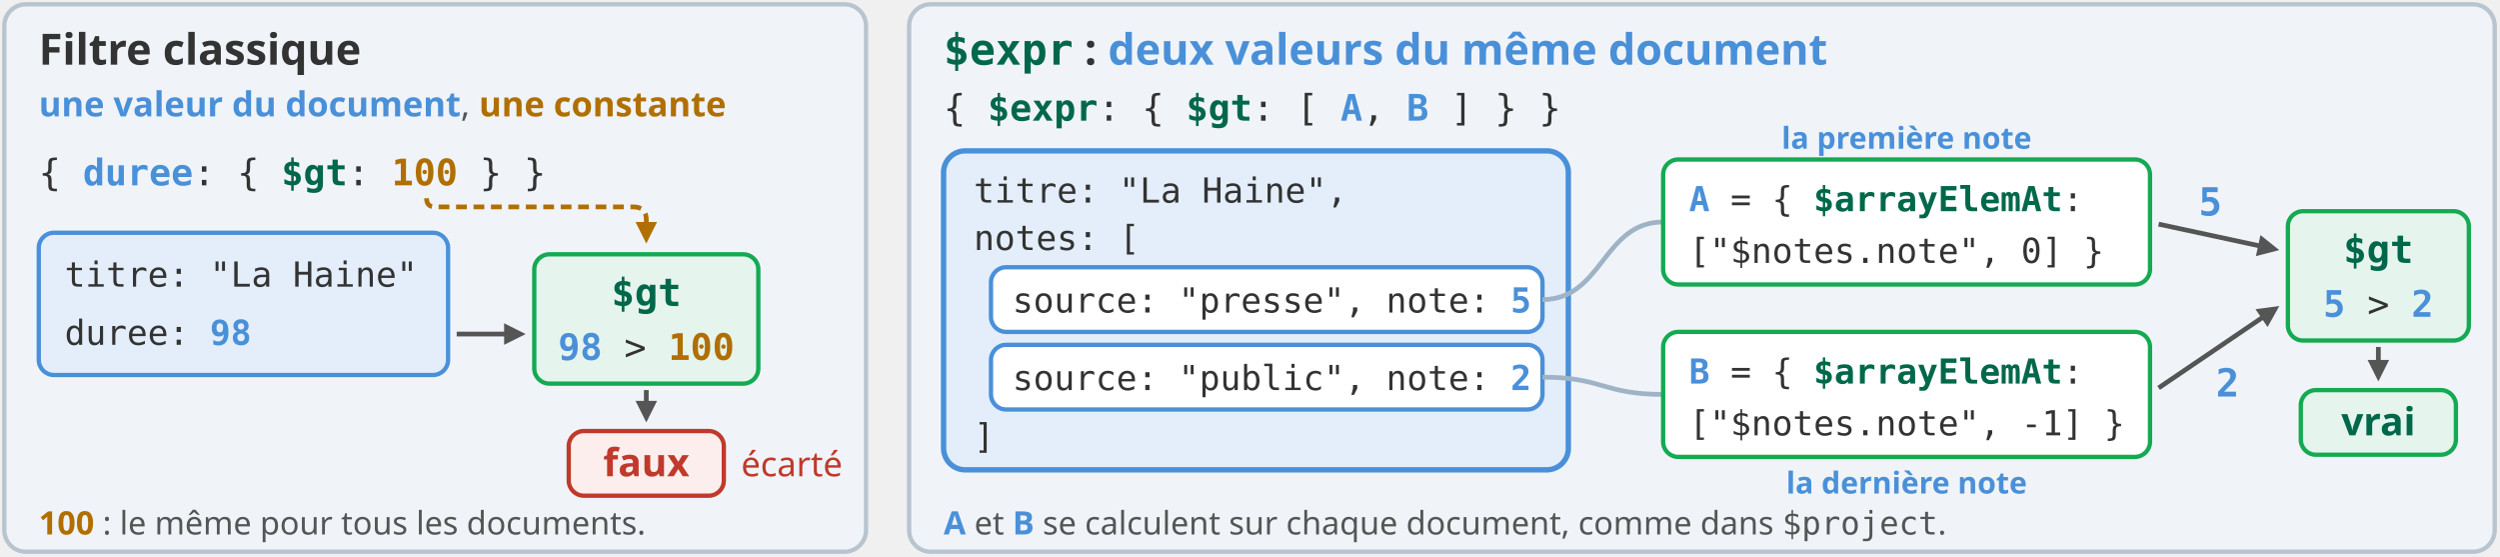
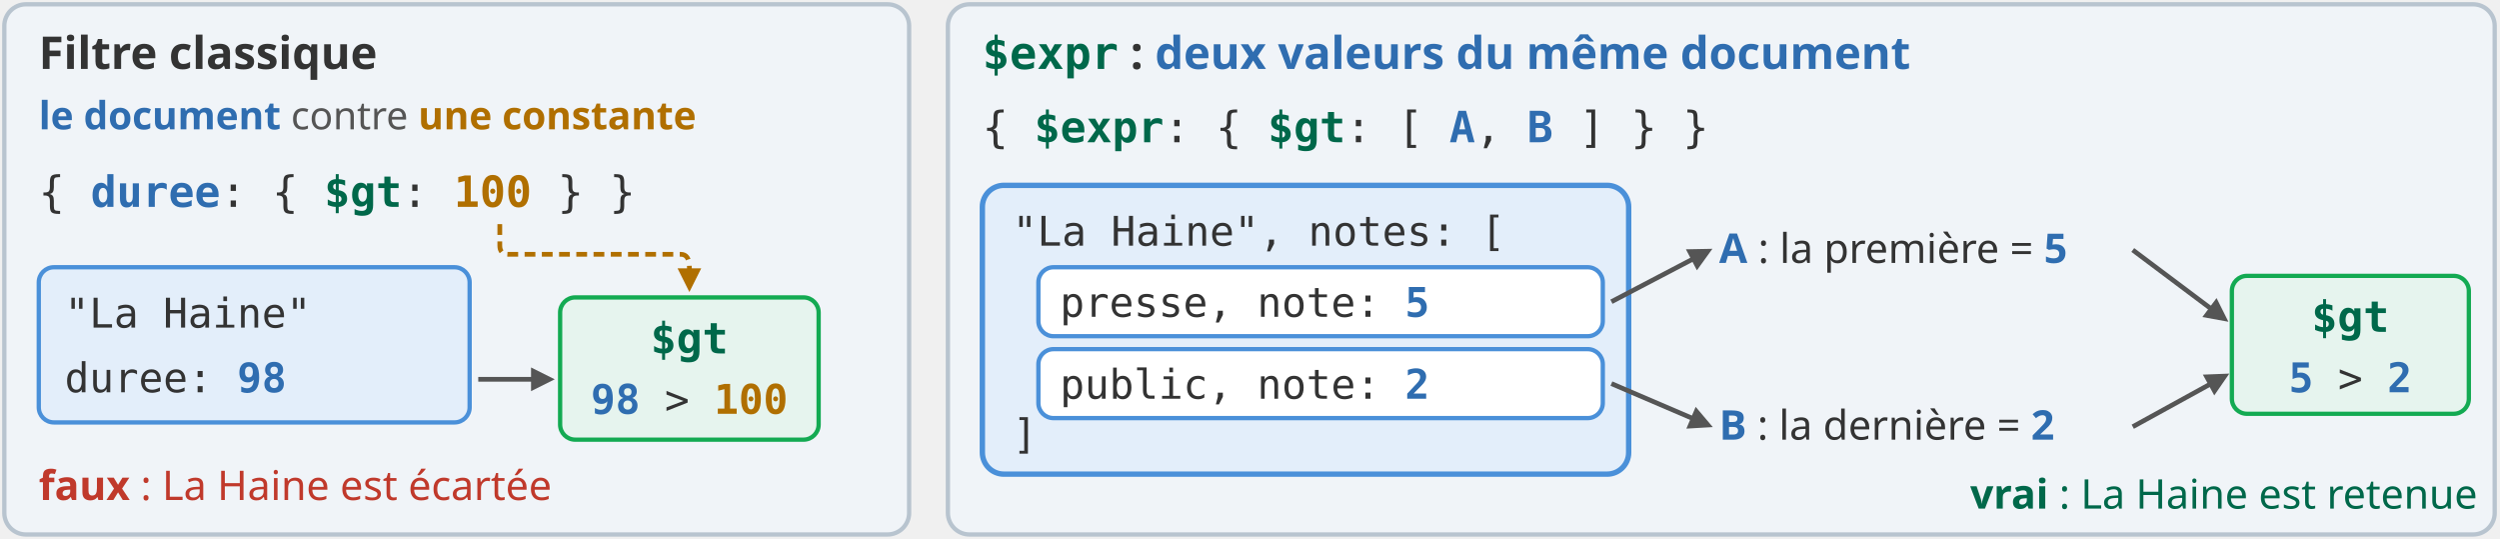
- <svg xmlns="http://www.w3.org/2000/svg" viewBox="0 0 1160 258" font-family="sans-serif" role="img" aria-labelledby="t">
+ <svg xmlns="http://www.w3.org/2000/svg" viewBox="0 0 1160 250" font-family="sans-serif" role="img" aria-labelledby="t">
  <defs>
-     <marker id="fl" viewBox="0 0 10 10" refX="5" refY="5" markerWidth="10" markerHeight="10" markerUnits="userSpaceOnUse" orient="auto-start-reverse">
+     <marker id="fl" viewBox="0 0 10 10" refX="5" refY="5" markerWidth="11" markerHeight="11" markerUnits="userSpaceOnUse" orient="auto-start-reverse">
      <path d="M0,0 L10,5 L0,10 z" fill="#555" />
    </marker>
-     <marker id="fla" viewBox="0 0 10 10" refX="5" refY="5" markerWidth="10" markerHeight="10" markerUnits="userSpaceOnUse" orient="auto-start-reverse">
+     <marker id="fla" viewBox="0 0 10 10" refX="5" refY="5" markerWidth="11" markerHeight="11" markerUnits="userSpaceOnUse" orient="auto-start-reverse">
      <path d="M0,0 L10,5 L0,10 z" fill="#b06f00" />
    </marker>
  </defs>
-   <rect x="2" y="2" width="400" height="254" rx="10" fill="#f0f4f8" stroke="#b8c4cf" stroke-width="2" />
-   <text x="18" y="30" font-size="20" font-weight="bold" fill="#333">Filtre classique</text>
-   <text x="18" y="54" font-size="16" fill="#555">
-     <tspan fill="#4a90d9" font-weight="bold">une valeur du document</tspan>, <tspan fill="#b06f00" font-weight="bold">une constante</tspan>
+   <rect x="2" y="2" width="420" height="246" rx="10" fill="#f0f4f8" stroke="#b8c4cf" stroke-width="2" />
+   <text x="18" y="32" font-size="21" font-weight="bold" fill="#333">Filtre classique</text>
+   <text x="18" y="60" font-size="18" fill="#555">
+     <tspan fill="#2f6db0" font-weight="bold">le document</tspan> contre <tspan fill="#b06f00" font-weight="bold">une constante</tspan>
  </text>
-   <text x="18" y="86" font-family="monospace" font-size="17" fill="#333">{ <tspan fill="#4a90d9" font-weight="bold">duree</tspan>: { <tspan fill="#00684a" font-weight="bold">$gt</tspan>: <tspan fill="#b06f00" font-weight="bold">100</tspan> } }</text>
-   <rect x="18" y="108" width="190" height="66" rx="7" fill="#e3eefa" stroke="#4a90d9" stroke-width="2" />
-   <g font-family="monospace" font-size="16" fill="#333">
-     <text x="30" y="133">titre: "La Haine"</text>
-     <text x="30" y="160">duree: <tspan fill="#4a90d9" font-weight="bold">98</tspan>
+   <text x="18" y="96" font-family="monospace" font-size="20" fill="#333">{ <tspan fill="#2f6db0" font-weight="bold">duree</tspan>: { <tspan fill="#00684a" font-weight="bold">$gt</tspan>: <tspan fill="#b06f00" font-weight="bold">100</tspan> } }</text>
+   <rect x="18" y="124" width="200" height="72" rx="7" fill="#e3eefa" stroke="#4a90d9" stroke-width="2" />
+   <g font-family="monospace" font-size="19" fill="#333">
+     <text x="30" y="152">"La Haine"</text>
+     <text x="30" y="182">duree: <tspan fill="#2f6db0" font-weight="bold">98</tspan>
    </text>
  </g>
-   <path d="M198,92 Q198,96 202,96 H294 Q300,96 300,102 V108" fill="none" stroke="#b06f00" stroke-width="2.2" stroke-dasharray="5 3.095" marker-end="url(#fla)" />
-   <line x1="212" y1="155" x2="239" y2="155" stroke="#555" stroke-width="2.2" marker-end="url(#fl)" />
-   <rect x="248" y="118" width="104" height="60" rx="7" fill="#e6f4ee" stroke="#13aa52" stroke-width="2" />
-   <text x="300" y="142" font-family="monospace" font-size="18" font-weight="bold" fill="#00684a" text-anchor="middle">$gt</text>
-   <text x="300" y="167" font-family="monospace" font-size="17" fill="#333" text-anchor="middle">
-     <tspan fill="#4a90d9" font-weight="bold">98</tspan> &gt; <tspan fill="#b06f00" font-weight="bold">100</tspan>
+   <path d="M232,104 V114 Q232,118 236,118 H316 Q320,118 320,124 V130" fill="none" stroke="#b06f00" stroke-width="2.2" stroke-dasharray="5 3" marker-end="url(#fla)" />
+   <line x1="222" y1="176" x2="252" y2="176" stroke="#555" stroke-width="2.2" marker-end="url(#fl)" />
+   <rect x="260" y="138" width="120" height="66" rx="7" fill="#e6f4ee" stroke="#13aa52" stroke-width="2" />
+   <text x="320" y="164" font-family="monospace" font-size="20" font-weight="bold" fill="#00684a" text-anchor="middle">$gt</text>
+   <text x="320" y="192" font-family="monospace" font-size="19" fill="#333" text-anchor="middle">
+     <tspan fill="#2f6db0" font-weight="bold">98</tspan> &gt; <tspan fill="#b06f00" font-weight="bold">100</tspan>
  </text>
-   <line x1="300" y1="181" x2="300" y2="191" stroke="#555" stroke-width="2.2" marker-end="url(#fl)" />
-   <rect x="264" y="200" width="72" height="30" rx="7" fill="#fdeeee" stroke="#c0392b" stroke-width="2" />
-   <text x="300" y="221" font-size="18" font-weight="bold" fill="#c0392b" text-anchor="middle">faux</text>
-   <text x="344" y="221" font-size="16" fill="#c0392b">écarté</text>
-   <text x="18" y="248" font-size="15" fill="#555">
-     <tspan fill="#b06f00" font-weight="bold">100</tspan> : le même pour tous les documents.</text>
-   <rect x="422" y="2" width="736" height="254" rx="10" fill="#f0f4f8" stroke="#b8c4cf" stroke-width="2" />
-   <text x="438" y="30" font-size="20" font-weight="bold" fill="#333">
-     <tspan font-family="monospace" fill="#00684a">$expr</tspan> : <tspan fill="#4a90d9">deux valeurs du même document</tspan>
+   <text x="18" y="232" font-size="19" fill="#c0392b">
+     <tspan font-weight="bold">faux</tspan> : La Haine est écartée</text>
+   <rect x="440" y="2" width="718" height="246" rx="10" fill="#f0f4f8" stroke="#b8c4cf" stroke-width="2" />
+   <text x="456" y="32" font-size="21" font-weight="bold" fill="#333">
+     <tspan font-family="monospace" fill="#00684a">$expr</tspan> : <tspan fill="#2f6db0">deux valeurs du même document</tspan>
  </text>
-   <text x="438" y="56" font-family="monospace" font-size="17" fill="#333">{ <tspan fill="#00684a" font-weight="bold">$expr</tspan>: { <tspan fill="#00684a" font-weight="bold">$gt</tspan>: [ <tspan fill="#4a90d9" font-weight="bold">A</tspan>, <tspan fill="#4a90d9" font-weight="bold">B</tspan> ] } }</text>
-   <rect x="438" y="70" width="290" height="148" rx="10" fill="#e3eefa" stroke="#4a90d9" stroke-width="2.5" />
-   <g font-family="monospace" font-size="16" fill="#333">
-     <text x="452" y="94">titre: "La Haine",</text>
-     <text x="452" y="116">notes: [</text>
-     <text x="452" y="208">]</text>
+   <text x="456" y="66" font-family="monospace" font-size="20" fill="#333">{ <tspan fill="#00684a" font-weight="bold">$expr</tspan>: { <tspan fill="#00684a" font-weight="bold">$gt</tspan>: [ <tspan fill="#2f6db0" font-weight="bold">A</tspan>, <tspan fill="#2f6db0" font-weight="bold">B</tspan> ] } }</text>
+   <rect x="456" y="86" width="300" height="134" rx="10" fill="#e3eefa" stroke="#4a90d9" stroke-width="2.5" />
+   <g font-family="monospace" font-size="19" fill="#333">
+     <text x="470" y="114">"La Haine", notes: [</text>
+     <text x="470" y="208">]</text>
  </g>
-   <rect x="460" y="124" width="256" height="30" rx="7" fill="#ffffff" stroke="#4a90d9" stroke-width="2" />
-   <text x="470" y="145" font-family="monospace" font-size="16" fill="#333">source: "presse", note: <tspan fill="#4a90d9" font-weight="bold">5</tspan>
+   <rect x="482" y="124" width="262" height="32" rx="7" fill="#fff" stroke="#4a90d9" stroke-width="2" />
+   <text x="492" y="147" font-family="monospace" font-size="19" fill="#333">presse, note: <tspan fill="#2f6db0" font-weight="bold">5</tspan>
  </text>
-   <rect x="460" y="160" width="256" height="30" rx="7" fill="#ffffff" stroke="#4a90d9" stroke-width="2" />
-   <text x="470" y="181" font-family="monospace" font-size="16" fill="#333">source: "public", note: <tspan fill="#4a90d9" font-weight="bold">2</tspan>
+   <rect x="482" y="162" width="262" height="32" rx="7" fill="#fff" stroke="#4a90d9" stroke-width="2" />
+   <text x="492" y="185" font-family="monospace" font-size="19" fill="#333">public, note: <tspan fill="#2f6db0" font-weight="bold">2</tspan>
  </text>
-   <path d="M716,139 C744,139 744,103 772,103" fill="none" stroke="#9fb3c6" stroke-width="2.2" />
-   <path d="M716,175 C744,175 744,183 772,183" fill="none" stroke="#9fb3c6" stroke-width="2.2" />
-   <rect x="772" y="74" width="226" height="58" rx="7" fill="#ffffff" stroke="#13aa52" stroke-width="2" />
-   <g font-family="monospace" font-size="16" fill="#333">
-     <text x="784" y="98">
-       <tspan fill="#4a90d9" font-weight="bold">A</tspan> = { <tspan fill="#00684a" font-weight="bold">$arrayElemAt</tspan>:</text>
-     <text x="784" y="122">["$notes.note", 0] }</text>
+   <line x1="748" y1="140" x2="790" y2="118" stroke="#555" stroke-width="2.2" marker-end="url(#fl)" />
+   <line x1="748" y1="178" x2="790" y2="196" stroke="#555" stroke-width="2.2" marker-end="url(#fl)" />
+   <g font-size="19" fill="#333">
+     <text x="798" y="122">
+       <tspan fill="#2f6db0" font-weight="bold">A</tspan> : la première = <tspan font-weight="bold" fill="#2f6db0">5</tspan>
+     </text>
+     <text x="798" y="204">
+       <tspan fill="#2f6db0" font-weight="bold">B</tspan> : la dernière = <tspan font-weight="bold" fill="#2f6db0">2</tspan>
+     </text>
  </g>
-   <text x="885" y="69" font-size="14" font-weight="bold" fill="#4a90d9" text-anchor="middle">la première note</text>
-   <text x="885" y="229" font-size="14" font-weight="bold" fill="#4a90d9" text-anchor="middle">la dernière note</text>
-   <rect x="772" y="154" width="226" height="58" rx="7" fill="#ffffff" stroke="#13aa52" stroke-width="2" />
-   <g font-family="monospace" font-size="16" fill="#333">
-     <text x="784" y="178">
-       <tspan fill="#4a90d9" font-weight="bold">B</tspan> = { <tspan fill="#00684a" font-weight="bold">$arrayElemAt</tspan>:</text>
-     <text x="784" y="202">["$notes.note", -1] }</text>
-   </g>
-   <line x1="1002" y1="104" x2="1053.1" y2="115" stroke="#555" stroke-width="2.2" marker-end="url(#fl)" />
-   <text x="1026" y="100" font-family="monospace" font-size="18" font-weight="bold" fill="#4a90d9" text-anchor="middle">5</text>
-   <line x1="1002" y1="180" x2="1053.9" y2="144.8" stroke="#555" stroke-width="2.2" marker-end="url(#fl)" />
-   <text x="1034" y="184" font-family="monospace" font-size="18" font-weight="bold" fill="#4a90d9" text-anchor="middle">2</text>
-   <rect x="1062" y="98" width="84" height="60" rx="7" fill="#e6f4ee" stroke="#13aa52" stroke-width="2" />
-   <text x="1104" y="122" font-family="monospace" font-size="18" font-weight="bold" fill="#00684a" text-anchor="middle">$gt</text>
-   <text x="1104" y="147" font-family="monospace" font-size="17" fill="#333" text-anchor="middle">
-     <tspan fill="#4a90d9" font-weight="bold">5</tspan> &gt; <tspan fill="#4a90d9" font-weight="bold">2</tspan>
+   <line x1="990" y1="116" x2="1030" y2="146" stroke="#555" stroke-width="2.2" marker-end="url(#fl)" />
+   <line x1="990" y1="198" x2="1030" y2="176" stroke="#555" stroke-width="2.2" marker-end="url(#fl)" />
+   <rect x="1036" y="128" width="110" height="64" rx="7" fill="#e6f4ee" stroke="#13aa52" stroke-width="2" />
+   <text x="1091" y="154" font-family="monospace" font-size="20" font-weight="bold" fill="#00684a" text-anchor="middle">$gt</text>
+   <text x="1091" y="182" font-family="monospace" font-size="19" fill="#333" text-anchor="middle">
+     <tspan fill="#2f6db0" font-weight="bold">5</tspan> &gt; <tspan fill="#2f6db0" font-weight="bold">2</tspan>
  </text>
-   <line x1="1104" y1="161" x2="1104" y2="172" stroke="#555" stroke-width="2.2" marker-end="url(#fl)" />
-   <rect x="1068" y="181" width="72" height="30" rx="7" fill="#e6f4ee" stroke="#13aa52" stroke-width="2" />
-   <text x="1104" y="202" font-size="18" font-weight="bold" fill="#00684a" text-anchor="middle">vrai</text>
-   <text x="438" y="248" font-size="15" fill="#555">
-     <tspan fill="#4a90d9" font-weight="bold">A</tspan> et <tspan fill="#4a90d9" font-weight="bold">B</tspan> se calculent sur chaque document, comme dans <tspan font-family="monospace">$project</tspan>.</text>
+   <text x="1150" y="236" font-size="19" fill="#00684a" text-anchor="end">
+     <tspan font-weight="bold">vrai</tspan> : La Haine est retenue</text>
</svg>
